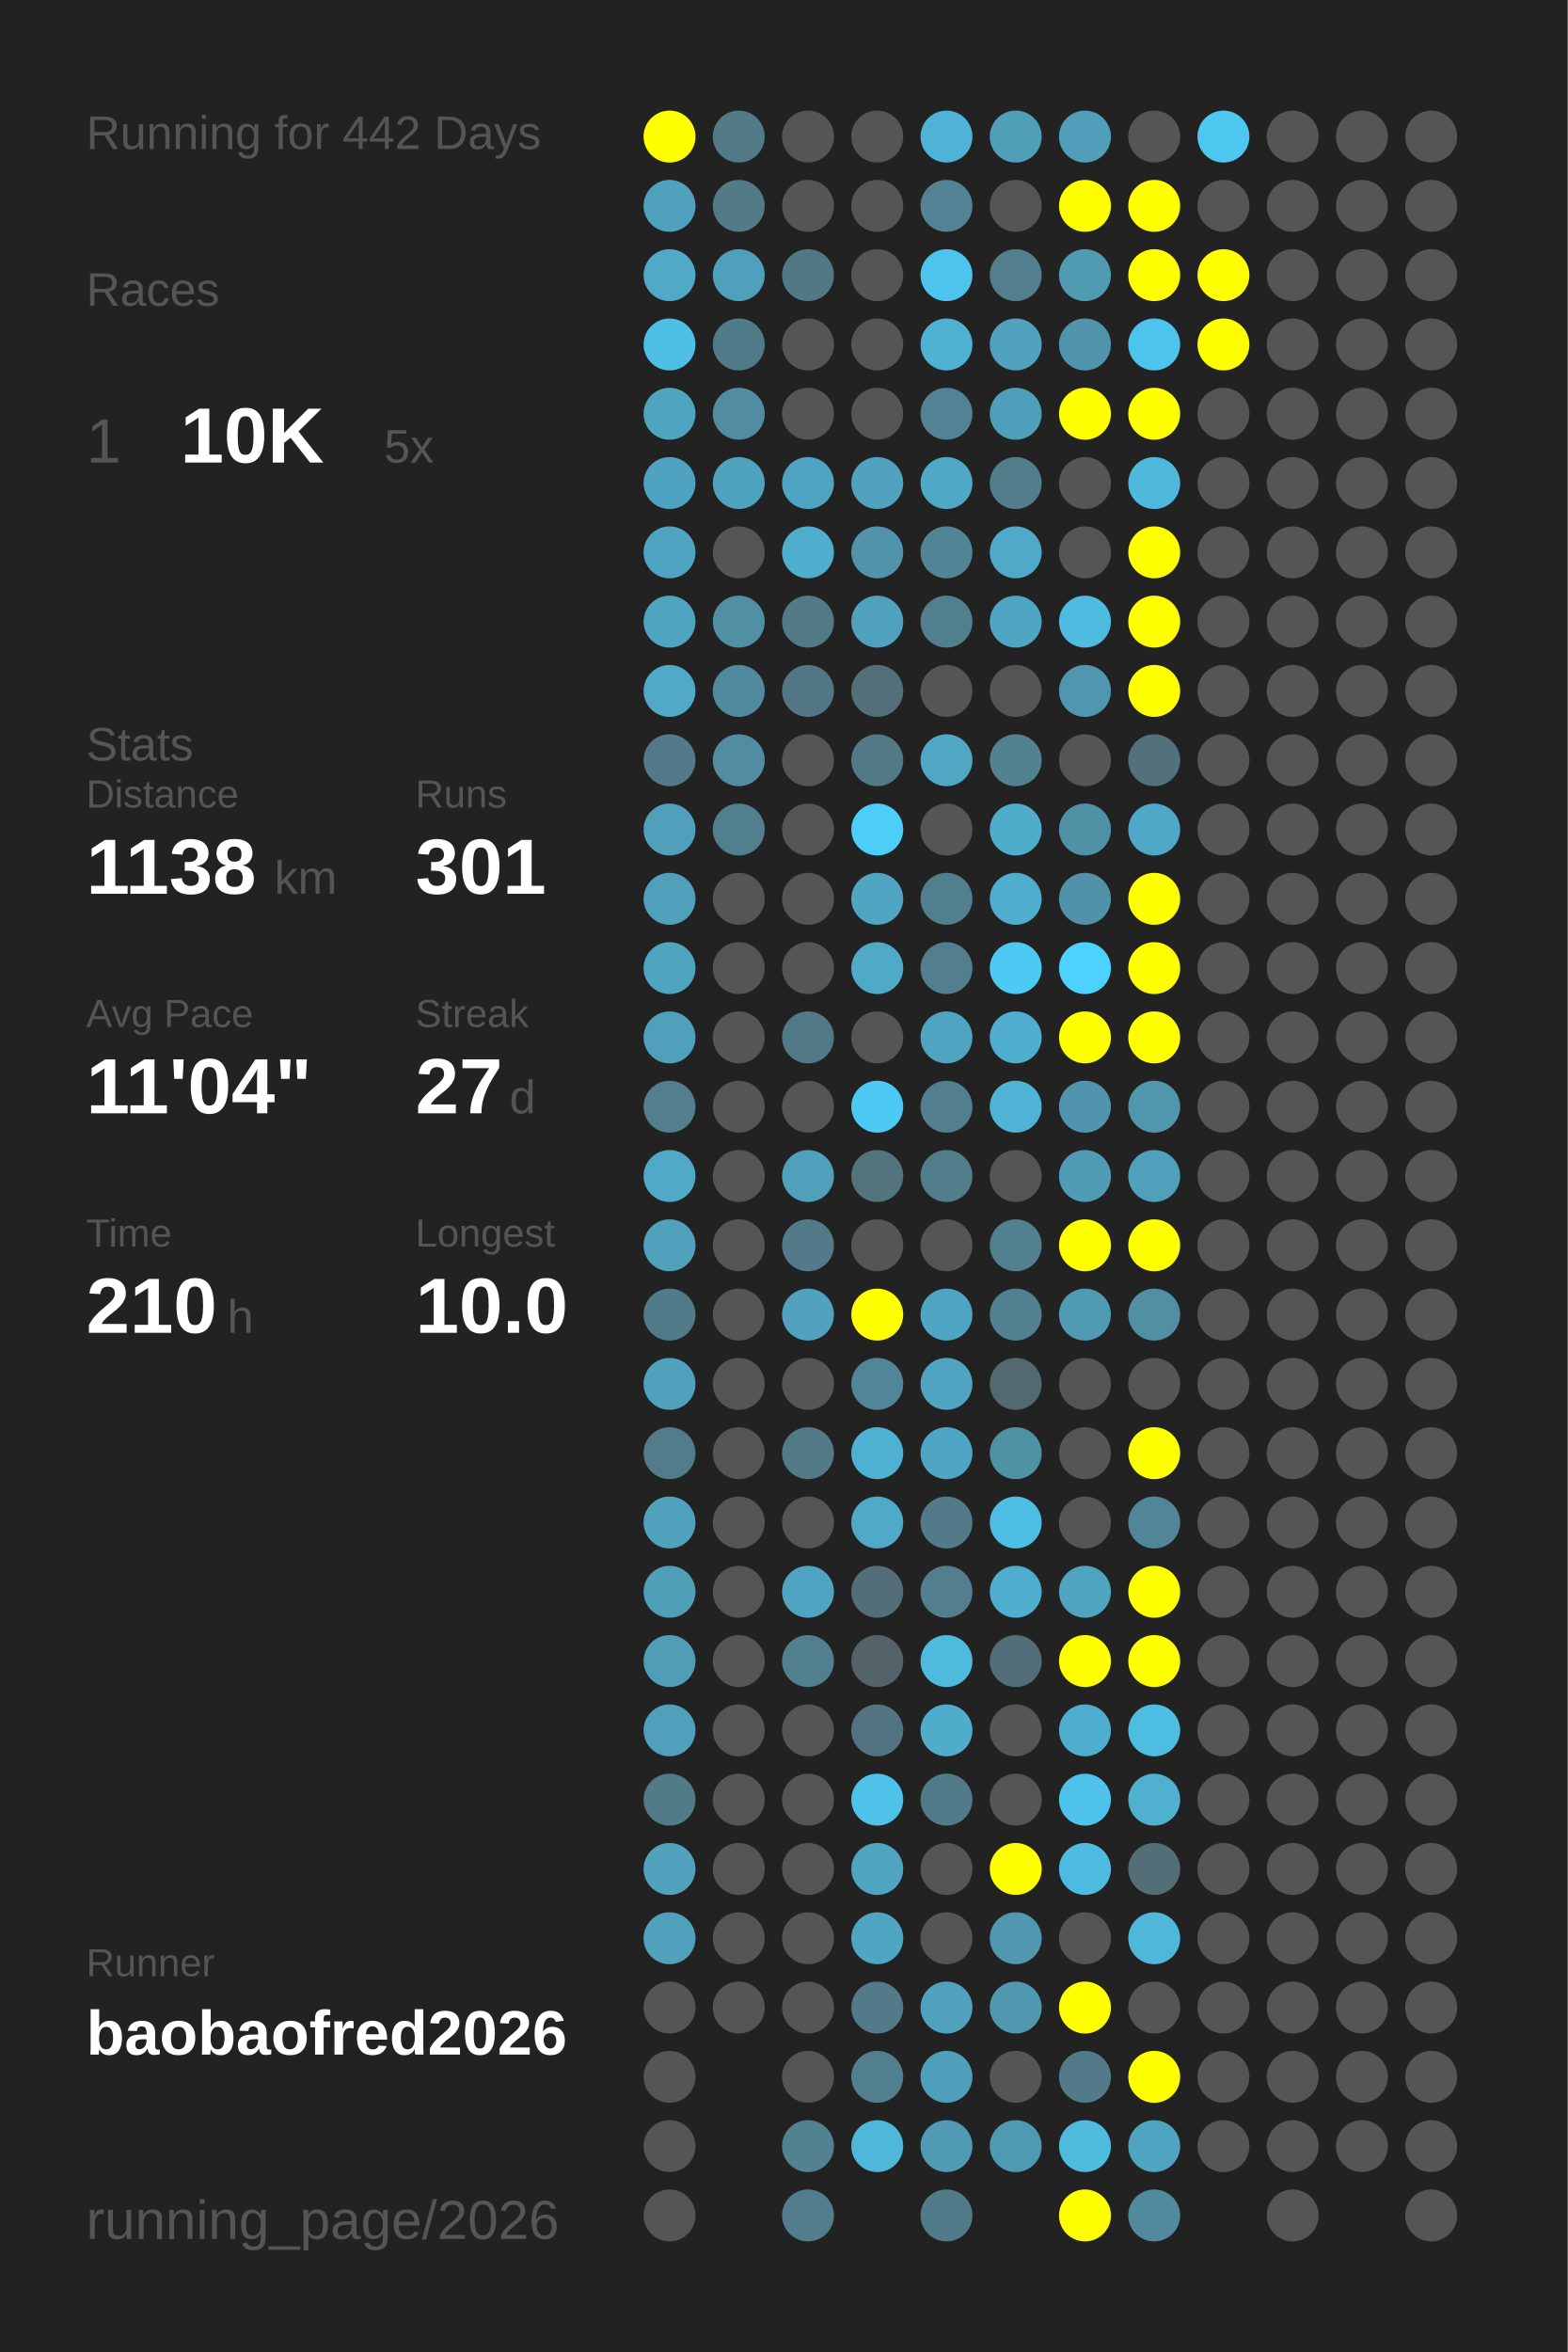
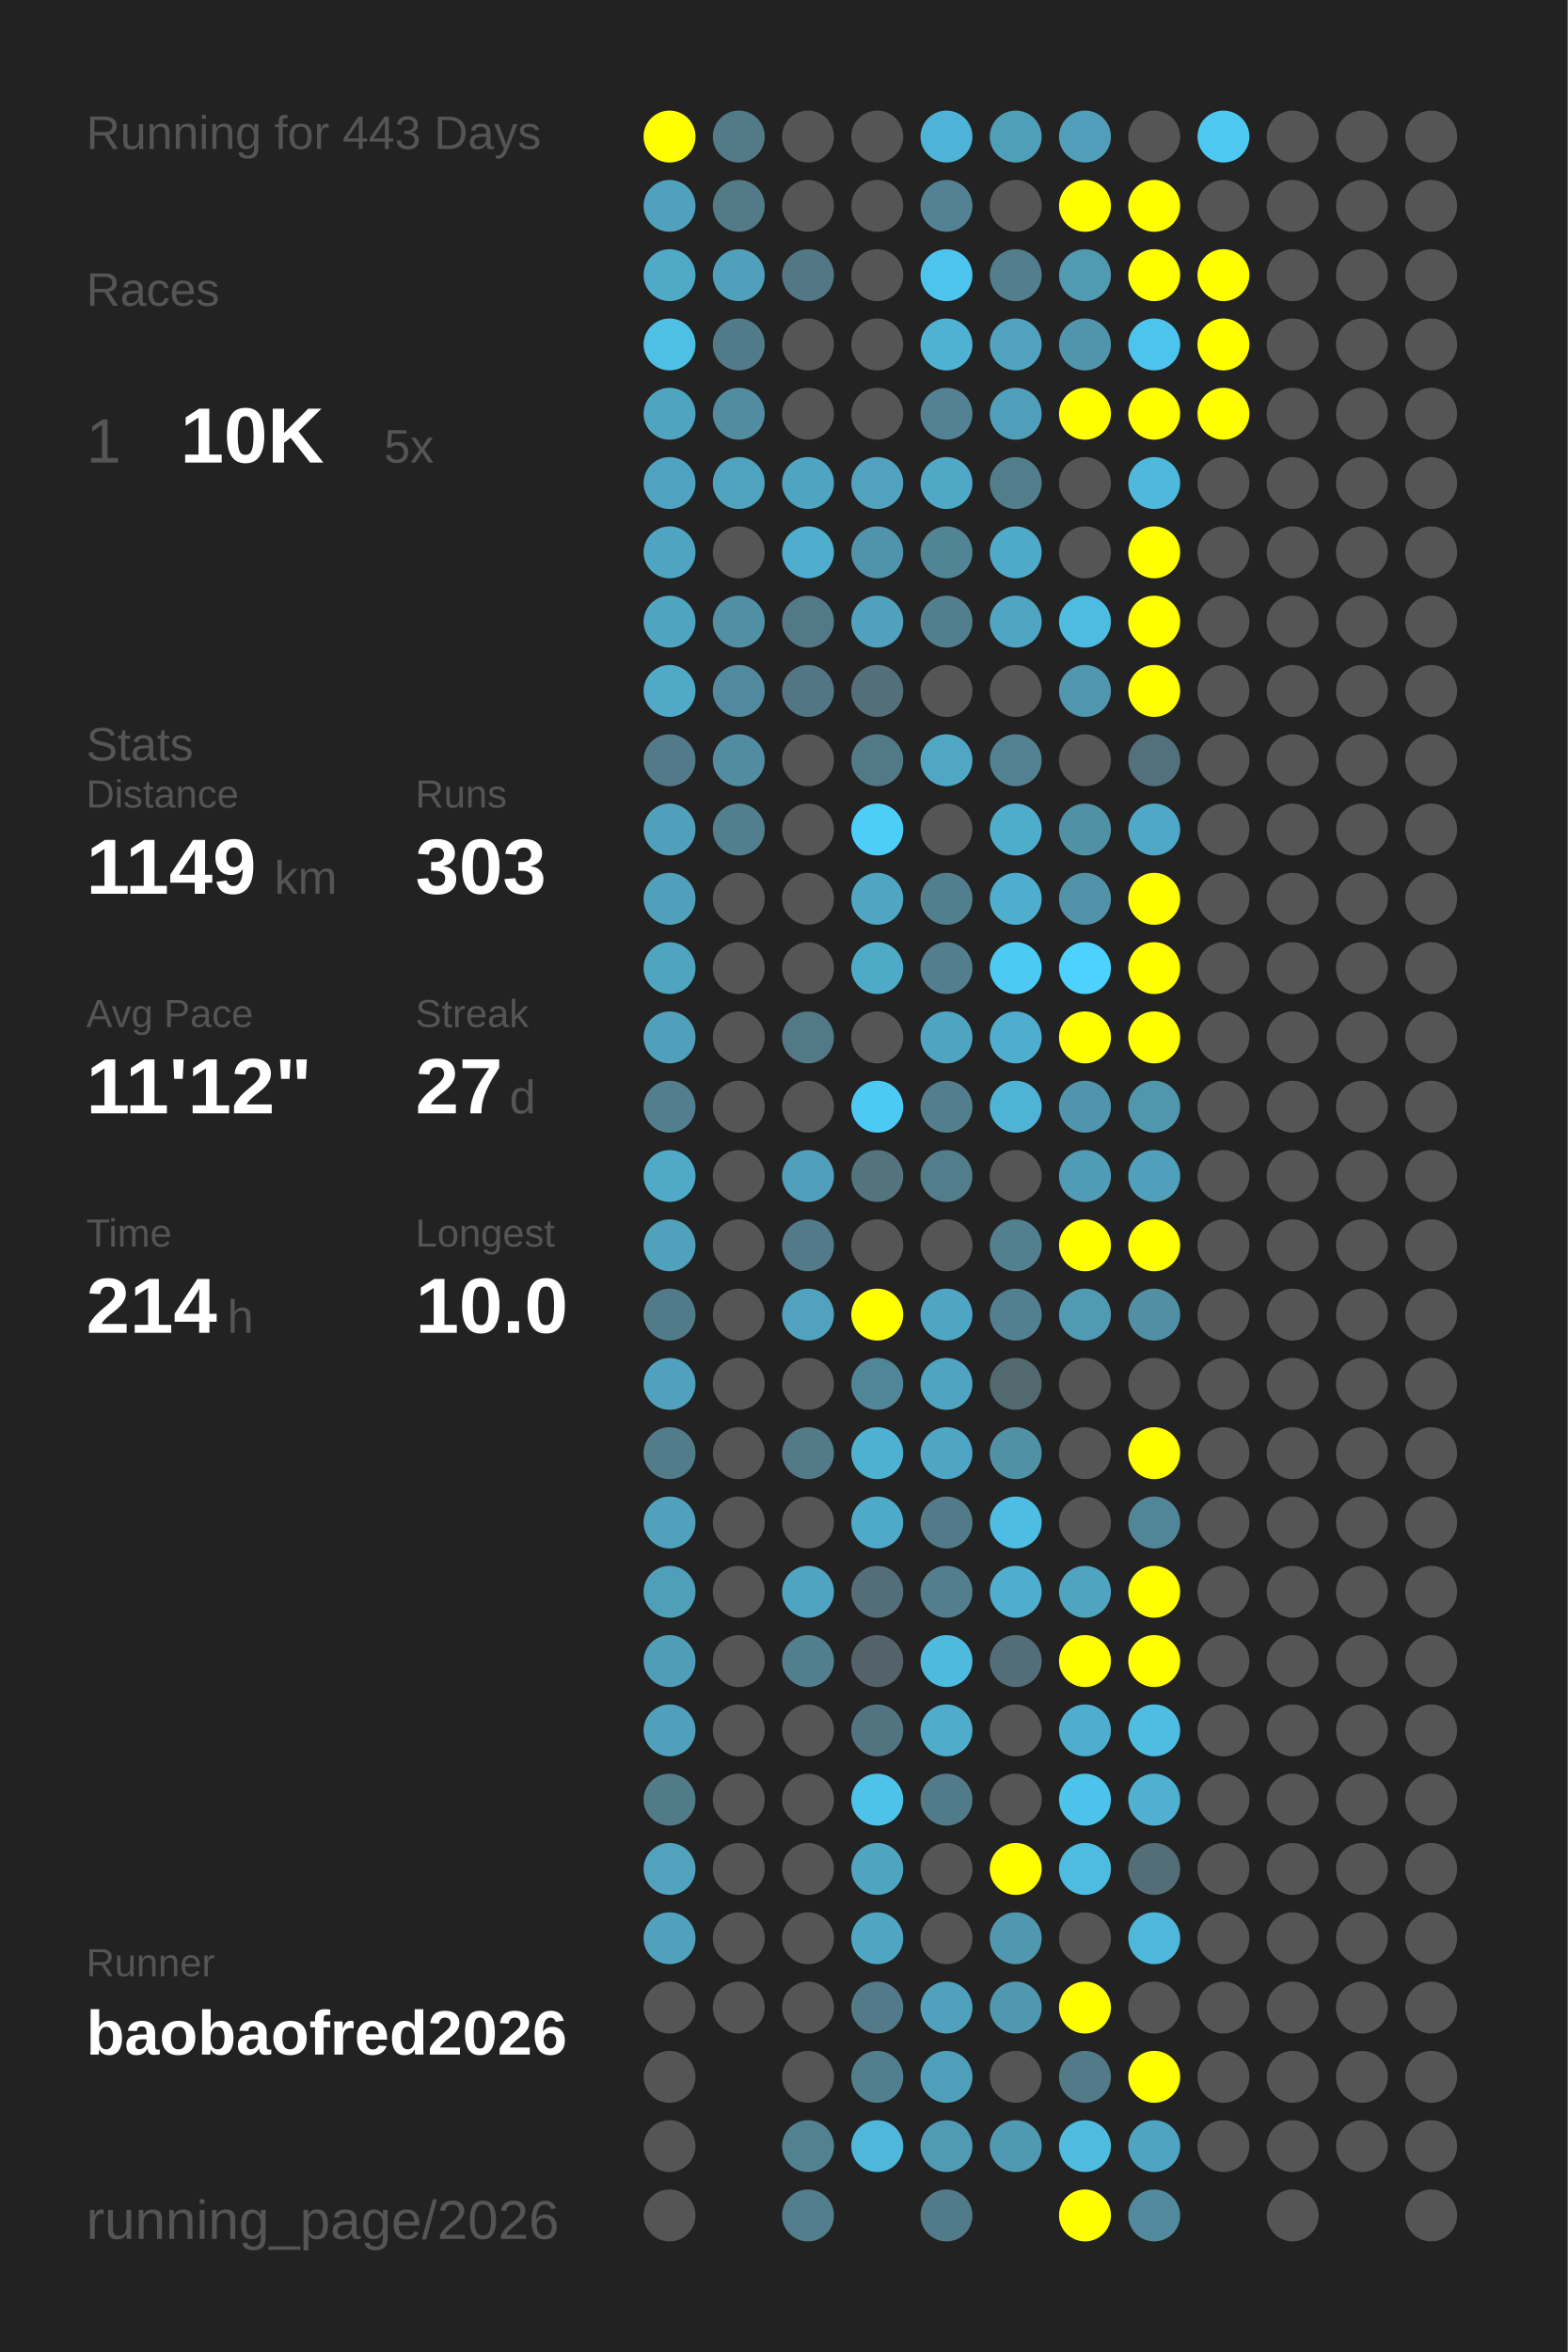
<svg xmlns="http://www.w3.org/2000/svg" baseProfile="full" height="300mm" version="1.1" viewBox="0,0,200,300" width="200mm">
  <defs />
  <rect fill="#222222" height="300" width="200" x="0" y="0" />
-   <text fill="#555555" style="font-size:6px; font-family:Arial;" x="11" y="19">Running for 442 Days</text>
+   <text fill="#555555" style="font-size:6px; font-family:Arial;" x="11" y="19">Running for 443 Days</text>
  <text fill="#555555" style="font-size:6px; font-family:Arial;" x="11" y="39">Races</text>
  <text fill="#555555" style="font-size:8px; font-family:Arial;" x="11" y="59">1</text>
  <text fill="#FFFFFF" style="font-size:10px; font-family:Arial; font-weight:bold;" x="23" y="59">10K</text>
  <text fill="#555555" style="font-size:6px; font-family:Arial;" x="49" y="59">5x</text>
  <text fill="#555555" style="font-size:6px; font-family:Arial;" x="11" y="97">Stats</text>
  <text fill="#555555" style="font-size:5px; font-family:Arial;" x="11" y="103">Distance</text>
-   <text fill="#FFFFFF" style="font-size:10px; font-family:Arial; font-weight:bold;" x="11" y="114">1138</text>
+   <text fill="#FFFFFF" style="font-size:10px; font-family:Arial; font-weight:bold;" x="11" y="114">1149</text>
  <text fill="#555555" style="font-size:6px; font-family:Arial;" x="35" y="114">km</text>
  <text fill="#555555" style="font-size:5px; font-family:Arial;" x="53" y="103">Runs</text>
-   <text fill="#FFFFFF" style="font-size:10px; font-family:Arial; font-weight:bold;" x="53" y="114">301</text>
+   <text fill="#FFFFFF" style="font-size:10px; font-family:Arial; font-weight:bold;" x="53" y="114">303</text>
  <text fill="#555555" style="font-size:5px; font-family:Arial;" x="11" y="131">Avg Pace</text>
-   <text fill="#FFFFFF" style="font-size:10px; font-family:Arial; font-weight:bold;" x="11" y="142">11'04"</text>
+   <text fill="#FFFFFF" style="font-size:10px; font-family:Arial; font-weight:bold;" x="11" y="142">11'12"</text>
  <text fill="#555555" style="font-size:5px; font-family:Arial;" x="53" y="131">Streak</text>
  <text fill="#FFFFFF" style="font-size:10px; font-family:Arial; font-weight:bold;" x="53" y="142">27</text>
  <text fill="#555555" style="font-size:6px; font-family:Arial;" x="65" y="142">d</text>
  <text fill="#555555" style="font-size:5px; font-family:Arial;" x="11" y="159">Time</text>
-   <text fill="#FFFFFF" style="font-size:10px; font-family:Arial; font-weight:bold;" x="11" y="170">210</text>
+   <text fill="#FFFFFF" style="font-size:10px; font-family:Arial; font-weight:bold;" x="11" y="170">214</text>
  <text fill="#555555" style="font-size:6px; font-family:Arial;" x="29" y="170">h</text>
  <text fill="#555555" style="font-size:5px; font-family:Arial;" x="53" y="159">Longest</text>
  <text fill="#FFFFFF" style="font-size:10px; font-family:Arial; font-weight:bold;" x="53" y="170">10.0</text>
  <text fill="#555555" style="font-size:5px; font-family:Arial;" x="11" y="252.065">Runner</text>
  <text fill="#FFFFFF" style="font-size:8px; font-family:Arial; font-weight:bold;" x="11" y="262.065">baobaofred2026</text>
  <text fill="#555555" style="font-size:7px; font-family:Arial;" x="11" y="285.581">running_page/2026</text>
  <circle cx="85.417" cy="17.419" fill="#FFFF00" r="3.312" />
  <circle cx="85.417" cy="26.258" fill="#50a1bd" r="3.312" />
  <circle cx="85.417" cy="35.097" fill="#4fa9c7" r="3.312" />
  <circle cx="85.417" cy="43.935" fill="#4ebfe5" r="3.312" />
  <circle cx="85.417" cy="52.774" fill="#4fa4c0" r="3.312" />
  <circle cx="85.417" cy="61.613" fill="#4fa3c0" r="3.312" />
  <circle cx="85.417" cy="70.452" fill="#4fa5c1" r="3.312" />
  <circle cx="85.417" cy="79.29" fill="#4fa4c0" r="3.312" />
  <circle cx="85.417" cy="88.129" fill="#4fa9c7" r="3.312" />
  <circle cx="85.417" cy="96.968" fill="#527a88" r="3.312" />
  <circle cx="85.417" cy="105.806" fill="#50a0bb" r="3.312" />
  <circle cx="85.417" cy="114.645" fill="#50a0bb" r="3.312" />
  <circle cx="85.417" cy="123.484" fill="#4fa4c0" r="3.312" />
  <circle cx="85.417" cy="132.323" fill="#50a0bc" r="3.312" />
  <circle cx="85.417" cy="141.161" fill="#527e8d" r="3.312" />
  <circle cx="85.417" cy="150" fill="#4fa9c7" r="3.312" />
  <circle cx="85.417" cy="158.839" fill="#50a1bc" r="3.312" />
  <circle cx="85.417" cy="167.677" fill="#527b89" r="3.312" />
  <circle cx="85.417" cy="176.516" fill="#50a1bd" r="3.312" />
  <circle cx="85.417" cy="185.355" fill="#527c8a" r="3.312" />
  <circle cx="85.417" cy="194.194" fill="#50a1bc" r="3.312" />
  <circle cx="85.417" cy="203.032" fill="#509fb9" r="3.312" />
  <circle cx="85.417" cy="211.871" fill="#509db7" r="3.312" />
  <circle cx="85.417" cy="220.71" fill="#50a0bb" r="3.312" />
  <circle cx="85.417" cy="229.548" fill="#527b88" r="3.312" />
  <circle cx="85.417" cy="238.387" fill="#50a2bd" r="3.312" />
  <circle cx="85.417" cy="247.226" fill="#50a1bc" r="3.312" />
  <circle cx="85.417" cy="256.065" fill="#555555" r="3.312" />
  <circle cx="85.417" cy="264.903" fill="#555555" r="3.312" />
  <circle cx="85.417" cy="273.742" fill="#555555" r="3.312" />
  <circle cx="85.417" cy="282.581" fill="#555555" r="3.312" />
  <circle cx="94.25" cy="17.419" fill="#527a87" r="3.312" />
  <circle cx="94.25" cy="26.258" fill="#527a87" r="3.312" />
  <circle cx="94.25" cy="35.097" fill="#50a0bc" r="3.312" />
  <circle cx="94.25" cy="43.935" fill="#527b89" r="3.312" />
  <circle cx="94.25" cy="52.774" fill="#518ca0" r="3.312" />
  <circle cx="94.25" cy="61.613" fill="#4fa3bf" r="3.312" />
  <circle cx="94.25" cy="70.452" fill="#555555" r="3.312" />
  <circle cx="94.25" cy="79.29" fill="#518fa4" r="3.312" />
  <circle cx="94.25" cy="88.129" fill="#518a9e" r="3.312" />
  <circle cx="94.25" cy="96.968" fill="#518ca0" r="3.312" />
  <circle cx="94.25" cy="105.806" fill="#527f8e" r="3.312" />
  <circle cx="94.25" cy="114.645" fill="#555555" r="3.312" />
  <circle cx="94.25" cy="123.484" fill="#555555" r="3.312" />
  <circle cx="94.25" cy="132.323" fill="#555555" r="3.312" />
  <circle cx="94.25" cy="141.161" fill="#555555" r="3.312" />
  <circle cx="94.25" cy="150" fill="#555555" r="3.312" />
  <circle cx="94.25" cy="158.839" fill="#555555" r="3.312" />
  <circle cx="94.25" cy="167.677" fill="#555555" r="3.312" />
  <circle cx="94.25" cy="176.516" fill="#555555" r="3.312" />
  <circle cx="94.25" cy="185.355" fill="#555555" r="3.312" />
  <circle cx="94.25" cy="194.194" fill="#555555" r="3.312" />
  <circle cx="94.25" cy="203.032" fill="#555555" r="3.312" />
  <circle cx="94.25" cy="211.871" fill="#555555" r="3.312" />
  <circle cx="94.25" cy="220.71" fill="#555555" r="3.312" />
  <circle cx="94.25" cy="229.548" fill="#555555" r="3.312" />
  <circle cx="94.25" cy="238.387" fill="#555555" r="3.312" />
  <circle cx="94.25" cy="247.226" fill="#555555" r="3.312" />
  <circle cx="94.25" cy="256.065" fill="#555555" r="3.312" />
  <circle cx="103.083" cy="17.419" fill="#555555" r="3.312" />
  <circle cx="103.083" cy="26.258" fill="#555555" r="3.312" />
  <circle cx="103.083" cy="35.097" fill="#527885" r="3.312" />
  <circle cx="103.083" cy="43.935" fill="#555555" r="3.312" />
  <circle cx="103.083" cy="52.774" fill="#555555" r="3.312" />
  <circle cx="103.083" cy="61.613" fill="#4fa4c1" r="3.312" />
  <circle cx="103.083" cy="70.452" fill="#4faece" r="3.312" />
  <circle cx="103.083" cy="79.29" fill="#527986" r="3.312" />
  <circle cx="103.083" cy="88.129" fill="#527683" r="3.312" />
  <circle cx="103.083" cy="96.968" fill="#555555" r="3.312" />
  <circle cx="103.083" cy="105.806" fill="#555555" r="3.312" />
  <circle cx="103.083" cy="114.645" fill="#555555" r="3.312" />
  <circle cx="103.083" cy="123.484" fill="#555555" r="3.312" />
  <circle cx="103.083" cy="132.323" fill="#527986" r="3.312" />
  <circle cx="103.083" cy="141.161" fill="#555555" r="3.312" />
  <circle cx="103.083" cy="150" fill="#50a0bb" r="3.312" />
  <circle cx="103.083" cy="158.839" fill="#527a88" r="3.312" />
  <circle cx="103.083" cy="167.677" fill="#50a2be" r="3.312" />
  <circle cx="103.083" cy="176.516" fill="#555555" r="3.312" />
  <circle cx="103.083" cy="185.355" fill="#527a87" r="3.312" />
  <circle cx="103.083" cy="194.194" fill="#555555" r="3.312" />
  <circle cx="103.083" cy="203.032" fill="#4fa5c1" r="3.312" />
  <circle cx="103.083" cy="211.871" fill="#527f8e" r="3.312" />
  <circle cx="103.083" cy="220.71" fill="#555555" r="3.312" />
  <circle cx="103.083" cy="229.548" fill="#555555" r="3.312" />
  <circle cx="103.083" cy="238.387" fill="#555555" r="3.312" />
  <circle cx="103.083" cy="247.226" fill="#555555" r="3.312" />
  <circle cx="103.083" cy="256.065" fill="#555555" r="3.312" />
  <circle cx="103.083" cy="264.903" fill="#555555" r="3.312" />
  <circle cx="103.083" cy="273.742" fill="#528190" r="3.312" />
  <circle cx="103.083" cy="282.581" fill="#527d8c" r="3.312" />
  <circle cx="111.917" cy="17.419" fill="#555555" r="3.312" />
  <circle cx="111.917" cy="26.258" fill="#555555" r="3.312" />
  <circle cx="111.917" cy="35.097" fill="#555555" r="3.312" />
  <circle cx="111.917" cy="43.935" fill="#555555" r="3.312" />
  <circle cx="111.917" cy="52.774" fill="#555555" r="3.312" />
  <circle cx="111.917" cy="61.613" fill="#50a2be" r="3.312" />
  <circle cx="111.917" cy="70.452" fill="#5093aa" r="3.312" />
  <circle cx="111.917" cy="79.29" fill="#50a1bd" r="3.312" />
  <circle cx="111.917" cy="88.129" fill="#53707a" r="3.312" />
  <circle cx="111.917" cy="96.968" fill="#527986" r="3.312" />
  <circle cx="111.917" cy="105.806" fill="#4dcef9" r="3.312" />
  <circle cx="111.917" cy="114.645" fill="#4fa5c2" r="3.312" />
  <circle cx="111.917" cy="123.484" fill="#4faac8" r="3.312" />
  <circle cx="111.917" cy="132.323" fill="#555555" r="3.312" />
  <circle cx="111.917" cy="141.161" fill="#4dcaf4" r="3.312" />
  <circle cx="111.917" cy="150" fill="#53737d" r="3.312" />
  <circle cx="111.917" cy="158.839" fill="#555555" r="3.312" />
  <circle cx="111.917" cy="167.677" fill="#FFFF00" r="3.312" />
  <circle cx="111.917" cy="176.516" fill="#518698" r="3.312" />
  <circle cx="111.917" cy="185.355" fill="#4fb1d2" r="3.312" />
  <circle cx="111.917" cy="194.194" fill="#4faac9" r="3.312" />
  <circle cx="111.917" cy="203.032" fill="#536e78" r="3.312" />
  <circle cx="111.917" cy="211.871" fill="#546369" r="3.312" />
  <circle cx="111.917" cy="220.71" fill="#527480" r="3.312" />
  <circle cx="111.917" cy="229.548" fill="#4ec2e9" r="3.312" />
  <circle cx="111.917" cy="238.387" fill="#4fa4c0" r="3.312" />
  <circle cx="111.917" cy="247.226" fill="#4fa6c3" r="3.312" />
  <circle cx="111.917" cy="256.065" fill="#527a88" r="3.312" />
  <circle cx="111.917" cy="264.903" fill="#527f8e" r="3.312" />
  <circle cx="111.917" cy="273.742" fill="#4eb7da" r="3.312" />
  <circle cx="120.75" cy="17.419" fill="#4eb3d6" r="3.312" />
  <circle cx="120.75" cy="26.258" fill="#528293" r="3.312" />
  <circle cx="120.75" cy="35.097" fill="#4dc4ed" r="3.312" />
  <circle cx="120.75" cy="43.935" fill="#4fb2d3" r="3.312" />
  <circle cx="120.75" cy="52.774" fill="#528293" r="3.312" />
  <circle cx="120.75" cy="61.613" fill="#4fa8c5" r="3.312" />
  <circle cx="120.75" cy="70.452" fill="#518596" r="3.312" />
  <circle cx="120.75" cy="79.29" fill="#527f8e" r="3.312" />
  <circle cx="120.75" cy="88.129" fill="#555555" r="3.312" />
  <circle cx="120.75" cy="96.968" fill="#4fa7c4" r="3.312" />
  <circle cx="120.75" cy="105.806" fill="#555555" r="3.312" />
  <circle cx="120.75" cy="114.645" fill="#527f8e" r="3.312" />
  <circle cx="120.75" cy="123.484" fill="#527e8d" r="3.312" />
  <circle cx="120.75" cy="132.323" fill="#4fa5c1" r="3.312" />
  <circle cx="120.75" cy="141.161" fill="#527e8d" r="3.312" />
  <circle cx="120.75" cy="150" fill="#527e8c" r="3.312" />
  <circle cx="120.75" cy="158.839" fill="#555555" r="3.312" />
  <circle cx="120.75" cy="167.677" fill="#4fa6c4" r="3.312" />
  <circle cx="120.75" cy="176.516" fill="#4fa4c1" r="3.312" />
  <circle cx="120.75" cy="185.355" fill="#4fa6c4" r="3.312" />
  <circle cx="120.75" cy="194.194" fill="#527a88" r="3.312" />
  <circle cx="120.75" cy="203.032" fill="#527e8d" r="3.312" />
  <circle cx="120.75" cy="211.871" fill="#4ebade" r="3.312" />
  <circle cx="120.75" cy="220.71" fill="#4faccb" r="3.312" />
  <circle cx="120.75" cy="229.548" fill="#527b89" r="3.312" />
  <circle cx="120.75" cy="238.387" fill="#555555" r="3.312" />
  <circle cx="120.75" cy="247.226" fill="#555555" r="3.312" />
  <circle cx="120.75" cy="256.065" fill="#50a1bd" r="3.312" />
  <circle cx="120.75" cy="264.903" fill="#509fba" r="3.312" />
  <circle cx="120.75" cy="273.742" fill="#509ab3" r="3.312" />
  <circle cx="120.75" cy="282.581" fill="#527b89" r="3.312" />
  <circle cx="129.583" cy="17.419" fill="#509fb9" r="3.312" />
  <circle cx="129.583" cy="26.258" fill="#555555" r="3.312" />
  <circle cx="129.583" cy="35.097" fill="#527e8d" r="3.312" />
  <circle cx="129.583" cy="43.935" fill="#50a2be" r="3.312" />
  <circle cx="129.583" cy="52.774" fill="#509fba" r="3.312" />
  <circle cx="129.583" cy="61.613" fill="#527d8b" r="3.312" />
  <circle cx="129.583" cy="70.452" fill="#4faac9" r="3.312" />
  <circle cx="129.583" cy="79.29" fill="#4fa5c2" r="3.312" />
  <circle cx="129.583" cy="88.129" fill="#555555" r="3.312" />
  <circle cx="129.583" cy="96.968" fill="#528191" r="3.312" />
  <circle cx="129.583" cy="105.806" fill="#4fadcc" r="3.312" />
  <circle cx="129.583" cy="114.645" fill="#4fadcd" r="3.312" />
  <circle cx="129.583" cy="123.484" fill="#4dcaf4" r="3.312" />
  <circle cx="129.583" cy="132.323" fill="#4fadcd" r="3.312" />
  <circle cx="129.583" cy="141.161" fill="#4eb3d5" r="3.312" />
  <circle cx="129.583" cy="150" fill="#555555" r="3.312" />
  <circle cx="129.583" cy="158.839" fill="#52808f" r="3.312" />
  <circle cx="129.583" cy="167.677" fill="#528090" r="3.312" />
  <circle cx="129.583" cy="176.516" fill="#536970" r="3.312" />
  <circle cx="129.583" cy="185.355" fill="#5191a6" r="3.312" />
  <circle cx="129.583" cy="194.194" fill="#4ebde3" r="3.312" />
  <circle cx="129.583" cy="203.032" fill="#4faece" r="3.312" />
  <circle cx="129.583" cy="211.871" fill="#536e78" r="3.312" />
  <circle cx="129.583" cy="220.71" fill="#555555" r="3.312" />
  <circle cx="129.583" cy="229.548" fill="#555555" r="3.312" />
  <circle cx="129.583" cy="238.387" fill="#FFFF00" r="3.312" />
  <circle cx="129.583" cy="247.226" fill="#5098b0" r="3.312" />
  <circle cx="129.583" cy="256.065" fill="#5098b0" r="3.312" />
  <circle cx="129.583" cy="264.903" fill="#555555" r="3.312" />
  <circle cx="129.583" cy="273.742" fill="#5099b2" r="3.312" />
  <circle cx="138.417" cy="17.419" fill="#509eb9" r="3.312" />
  <circle cx="138.417" cy="26.258" fill="#FFFF00" r="3.312" />
  <circle cx="138.417" cy="35.097" fill="#509ab2" r="3.312" />
  <circle cx="138.417" cy="43.935" fill="#5095ac" r="3.312" />
  <circle cx="138.417" cy="52.774" fill="#FFFF00" r="3.312" />
  <circle cx="138.417" cy="61.613" fill="#555555" r="3.312" />
  <circle cx="138.417" cy="70.452" fill="#555555" r="3.312" />
  <circle cx="138.417" cy="79.29" fill="#4ebce1" r="3.312" />
  <circle cx="138.417" cy="88.129" fill="#5096ae" r="3.312" />
  <circle cx="138.417" cy="96.968" fill="#555555" r="3.312" />
  <circle cx="138.417" cy="105.806" fill="#5191a6" r="3.312" />
  <circle cx="138.417" cy="114.645" fill="#5192a8" r="3.312" />
  <circle cx="138.417" cy="123.484" fill="#4dd1fe" r="3.312" />
  <circle cx="138.417" cy="132.323" fill="#FFFF00" r="3.312" />
  <circle cx="138.417" cy="141.161" fill="#5095ad" r="3.312" />
  <circle cx="138.417" cy="150" fill="#509cb6" r="3.312" />
  <circle cx="138.417" cy="158.839" fill="#FFFF00" r="3.312" />
  <circle cx="138.417" cy="167.677" fill="#509ab4" r="3.312" />
  <circle cx="138.417" cy="176.516" fill="#555555" r="3.312" />
  <circle cx="138.417" cy="185.355" fill="#555555" r="3.312" />
  <circle cx="138.417" cy="194.194" fill="#555555" r="3.312" />
  <circle cx="138.417" cy="203.032" fill="#4fa4c0" r="3.312" />
  <circle cx="138.417" cy="211.871" fill="#FFFF00" r="3.312" />
  <circle cx="138.417" cy="220.71" fill="#4fadcd" r="3.312" />
  <circle cx="138.417" cy="229.548" fill="#4dc3eb" r="3.312" />
  <circle cx="138.417" cy="238.387" fill="#4ebce1" r="3.312" />
  <circle cx="138.417" cy="247.226" fill="#555555" r="3.312" />
  <circle cx="138.417" cy="256.065" fill="#FFFF00" r="3.312" />
  <circle cx="138.417" cy="264.903" fill="#527a88" r="3.312" />
  <circle cx="138.417" cy="273.742" fill="#4ebbdf" r="3.312" />
  <circle cx="138.417" cy="282.581" fill="#FFFF00" r="3.312" />
  <circle cx="147.25" cy="17.419" fill="#555555" r="3.312" />
  <circle cx="147.25" cy="26.258" fill="#FFFF00" r="3.312" />
  <circle cx="147.25" cy="35.097" fill="#FFFF00" r="3.312" />
  <circle cx="147.25" cy="43.935" fill="#4dc4ed" r="3.312" />
  <circle cx="147.25" cy="52.774" fill="#FFFF00" r="3.312" />
  <circle cx="147.25" cy="61.613" fill="#4eb9dd" r="3.312" />
  <circle cx="147.25" cy="70.452" fill="#FFFF00" r="3.312" />
  <circle cx="147.25" cy="79.29" fill="#FFFF00" r="3.312" />
  <circle cx="147.25" cy="88.129" fill="#FFFF00" r="3.312" />
  <circle cx="147.25" cy="96.968" fill="#53717c" r="3.312" />
  <circle cx="147.25" cy="105.806" fill="#4fa8c7" r="3.312" />
  <circle cx="147.25" cy="114.645" fill="#FFFF00" r="3.312" />
  <circle cx="147.25" cy="123.484" fill="#FFFF00" r="3.312" />
  <circle cx="147.25" cy="132.323" fill="#FFFF00" r="3.312" />
  <circle cx="147.25" cy="141.161" fill="#5096ad" r="3.312" />
  <circle cx="147.25" cy="150" fill="#50a0bb" r="3.312" />
  <circle cx="147.25" cy="158.839" fill="#FFFF00" r="3.312" />
  <circle cx="147.25" cy="167.677" fill="#518fa4" r="3.312" />
  <circle cx="147.25" cy="176.516" fill="#555555" r="3.312" />
  <circle cx="147.25" cy="185.355" fill="#FFFF00" r="3.312" />
  <circle cx="147.25" cy="194.194" fill="#518698" r="3.312" />
  <circle cx="147.25" cy="203.032" fill="#FFFF00" r="3.312" />
  <circle cx="147.25" cy="211.871" fill="#FFFF00" r="3.312" />
  <circle cx="147.25" cy="220.71" fill="#4ebde2" r="3.312" />
  <circle cx="147.25" cy="229.548" fill="#4fb0d0" r="3.312" />
  <circle cx="147.25" cy="238.387" fill="#536e77" r="3.312" />
  <circle cx="147.25" cy="247.226" fill="#4eb7da" r="3.312" />
  <circle cx="147.25" cy="256.065" fill="#555555" r="3.312" />
  <circle cx="147.25" cy="264.903" fill="#FFFF00" r="3.312" />
  <circle cx="147.25" cy="273.742" fill="#4fa4c1" r="3.312" />
  <circle cx="147.25" cy="282.581" fill="#518a9d" r="3.312" />
  <circle cx="156.083" cy="17.419" fill="#4dc8f1" r="3.312" />
  <circle cx="156.083" cy="26.258" fill="#555555" r="3.312" />
  <circle cx="156.083" cy="35.097" fill="#FFFF00" r="3.312" />
  <circle cx="156.083" cy="43.935" fill="#FFFF00" r="3.312" />
-   <circle cx="156.083" cy="52.774" fill="#555555" r="3.312" />
+   <circle cx="156.083" cy="52.774" fill="#FFFF00" r="3.312" />
  <circle cx="156.083" cy="61.613" fill="#555555" r="3.312" />
  <circle cx="156.083" cy="70.452" fill="#555555" r="3.312" />
  <circle cx="156.083" cy="79.29" fill="#555555" r="3.312" />
  <circle cx="156.083" cy="88.129" fill="#555555" r="3.312" />
  <circle cx="156.083" cy="96.968" fill="#555555" r="3.312" />
  <circle cx="156.083" cy="105.806" fill="#555555" r="3.312" />
  <circle cx="156.083" cy="114.645" fill="#555555" r="3.312" />
  <circle cx="156.083" cy="123.484" fill="#555555" r="3.312" />
  <circle cx="156.083" cy="132.323" fill="#555555" r="3.312" />
  <circle cx="156.083" cy="141.161" fill="#555555" r="3.312" />
  <circle cx="156.083" cy="150" fill="#555555" r="3.312" />
  <circle cx="156.083" cy="158.839" fill="#555555" r="3.312" />
  <circle cx="156.083" cy="167.677" fill="#555555" r="3.312" />
  <circle cx="156.083" cy="176.516" fill="#555555" r="3.312" />
  <circle cx="156.083" cy="185.355" fill="#555555" r="3.312" />
  <circle cx="156.083" cy="194.194" fill="#555555" r="3.312" />
  <circle cx="156.083" cy="203.032" fill="#555555" r="3.312" />
  <circle cx="156.083" cy="211.871" fill="#555555" r="3.312" />
  <circle cx="156.083" cy="220.71" fill="#555555" r="3.312" />
  <circle cx="156.083" cy="229.548" fill="#555555" r="3.312" />
  <circle cx="156.083" cy="238.387" fill="#555555" r="3.312" />
  <circle cx="156.083" cy="247.226" fill="#555555" r="3.312" />
  <circle cx="156.083" cy="256.065" fill="#555555" r="3.312" />
  <circle cx="156.083" cy="264.903" fill="#555555" r="3.312" />
  <circle cx="156.083" cy="273.742" fill="#555555" r="3.312" />
  <circle cx="164.917" cy="17.419" fill="#555555" r="3.312" />
  <circle cx="164.917" cy="26.258" fill="#555555" r="3.312" />
  <circle cx="164.917" cy="35.097" fill="#555555" r="3.312" />
  <circle cx="164.917" cy="43.935" fill="#555555" r="3.312" />
  <circle cx="164.917" cy="52.774" fill="#555555" r="3.312" />
  <circle cx="164.917" cy="61.613" fill="#555555" r="3.312" />
  <circle cx="164.917" cy="70.452" fill="#555555" r="3.312" />
  <circle cx="164.917" cy="79.29" fill="#555555" r="3.312" />
  <circle cx="164.917" cy="88.129" fill="#555555" r="3.312" />
  <circle cx="164.917" cy="96.968" fill="#555555" r="3.312" />
  <circle cx="164.917" cy="105.806" fill="#555555" r="3.312" />
  <circle cx="164.917" cy="114.645" fill="#555555" r="3.312" />
  <circle cx="164.917" cy="123.484" fill="#555555" r="3.312" />
  <circle cx="164.917" cy="132.323" fill="#555555" r="3.312" />
  <circle cx="164.917" cy="141.161" fill="#555555" r="3.312" />
  <circle cx="164.917" cy="150" fill="#555555" r="3.312" />
  <circle cx="164.917" cy="158.839" fill="#555555" r="3.312" />
  <circle cx="164.917" cy="167.677" fill="#555555" r="3.312" />
  <circle cx="164.917" cy="176.516" fill="#555555" r="3.312" />
  <circle cx="164.917" cy="185.355" fill="#555555" r="3.312" />
  <circle cx="164.917" cy="194.194" fill="#555555" r="3.312" />
  <circle cx="164.917" cy="203.032" fill="#555555" r="3.312" />
  <circle cx="164.917" cy="211.871" fill="#555555" r="3.312" />
  <circle cx="164.917" cy="220.71" fill="#555555" r="3.312" />
  <circle cx="164.917" cy="229.548" fill="#555555" r="3.312" />
  <circle cx="164.917" cy="238.387" fill="#555555" r="3.312" />
  <circle cx="164.917" cy="247.226" fill="#555555" r="3.312" />
  <circle cx="164.917" cy="256.065" fill="#555555" r="3.312" />
  <circle cx="164.917" cy="264.903" fill="#555555" r="3.312" />
  <circle cx="164.917" cy="273.742" fill="#555555" r="3.312" />
  <circle cx="164.917" cy="282.581" fill="#555555" r="3.312" />
  <circle cx="173.75" cy="17.419" fill="#555555" r="3.312" />
  <circle cx="173.75" cy="26.258" fill="#555555" r="3.312" />
  <circle cx="173.75" cy="35.097" fill="#555555" r="3.312" />
  <circle cx="173.75" cy="43.935" fill="#555555" r="3.312" />
  <circle cx="173.75" cy="52.774" fill="#555555" r="3.312" />
  <circle cx="173.75" cy="61.613" fill="#555555" r="3.312" />
  <circle cx="173.75" cy="70.452" fill="#555555" r="3.312" />
  <circle cx="173.75" cy="79.29" fill="#555555" r="3.312" />
  <circle cx="173.75" cy="88.129" fill="#555555" r="3.312" />
  <circle cx="173.75" cy="96.968" fill="#555555" r="3.312" />
  <circle cx="173.75" cy="105.806" fill="#555555" r="3.312" />
  <circle cx="173.75" cy="114.645" fill="#555555" r="3.312" />
  <circle cx="173.75" cy="123.484" fill="#555555" r="3.312" />
  <circle cx="173.75" cy="132.323" fill="#555555" r="3.312" />
  <circle cx="173.75" cy="141.161" fill="#555555" r="3.312" />
  <circle cx="173.75" cy="150" fill="#555555" r="3.312" />
  <circle cx="173.75" cy="158.839" fill="#555555" r="3.312" />
  <circle cx="173.75" cy="167.677" fill="#555555" r="3.312" />
  <circle cx="173.75" cy="176.516" fill="#555555" r="3.312" />
  <circle cx="173.75" cy="185.355" fill="#555555" r="3.312" />
  <circle cx="173.75" cy="194.194" fill="#555555" r="3.312" />
  <circle cx="173.75" cy="203.032" fill="#555555" r="3.312" />
  <circle cx="173.75" cy="211.871" fill="#555555" r="3.312" />
  <circle cx="173.75" cy="220.71" fill="#555555" r="3.312" />
  <circle cx="173.75" cy="229.548" fill="#555555" r="3.312" />
  <circle cx="173.75" cy="238.387" fill="#555555" r="3.312" />
  <circle cx="173.75" cy="247.226" fill="#555555" r="3.312" />
  <circle cx="173.75" cy="256.065" fill="#555555" r="3.312" />
  <circle cx="173.75" cy="264.903" fill="#555555" r="3.312" />
  <circle cx="173.75" cy="273.742" fill="#555555" r="3.312" />
  <circle cx="182.583" cy="17.419" fill="#555555" r="3.312" />
  <circle cx="182.583" cy="26.258" fill="#555555" r="3.312" />
  <circle cx="182.583" cy="35.097" fill="#555555" r="3.312" />
  <circle cx="182.583" cy="43.935" fill="#555555" r="3.312" />
  <circle cx="182.583" cy="52.774" fill="#555555" r="3.312" />
  <circle cx="182.583" cy="61.613" fill="#555555" r="3.312" />
  <circle cx="182.583" cy="70.452" fill="#555555" r="3.312" />
  <circle cx="182.583" cy="79.29" fill="#555555" r="3.312" />
  <circle cx="182.583" cy="88.129" fill="#555555" r="3.312" />
  <circle cx="182.583" cy="96.968" fill="#555555" r="3.312" />
  <circle cx="182.583" cy="105.806" fill="#555555" r="3.312" />
  <circle cx="182.583" cy="114.645" fill="#555555" r="3.312" />
  <circle cx="182.583" cy="123.484" fill="#555555" r="3.312" />
  <circle cx="182.583" cy="132.323" fill="#555555" r="3.312" />
  <circle cx="182.583" cy="141.161" fill="#555555" r="3.312" />
  <circle cx="182.583" cy="150" fill="#555555" r="3.312" />
  <circle cx="182.583" cy="158.839" fill="#555555" r="3.312" />
  <circle cx="182.583" cy="167.677" fill="#555555" r="3.312" />
  <circle cx="182.583" cy="176.516" fill="#555555" r="3.312" />
  <circle cx="182.583" cy="185.355" fill="#555555" r="3.312" />
  <circle cx="182.583" cy="194.194" fill="#555555" r="3.312" />
  <circle cx="182.583" cy="203.032" fill="#555555" r="3.312" />
  <circle cx="182.583" cy="211.871" fill="#555555" r="3.312" />
  <circle cx="182.583" cy="220.71" fill="#555555" r="3.312" />
  <circle cx="182.583" cy="229.548" fill="#555555" r="3.312" />
  <circle cx="182.583" cy="238.387" fill="#555555" r="3.312" />
  <circle cx="182.583" cy="247.226" fill="#555555" r="3.312" />
  <circle cx="182.583" cy="256.065" fill="#555555" r="3.312" />
  <circle cx="182.583" cy="264.903" fill="#555555" r="3.312" />
  <circle cx="182.583" cy="273.742" fill="#555555" r="3.312" />
  <circle cx="182.583" cy="282.581" fill="#555555" r="3.312" />
</svg>
